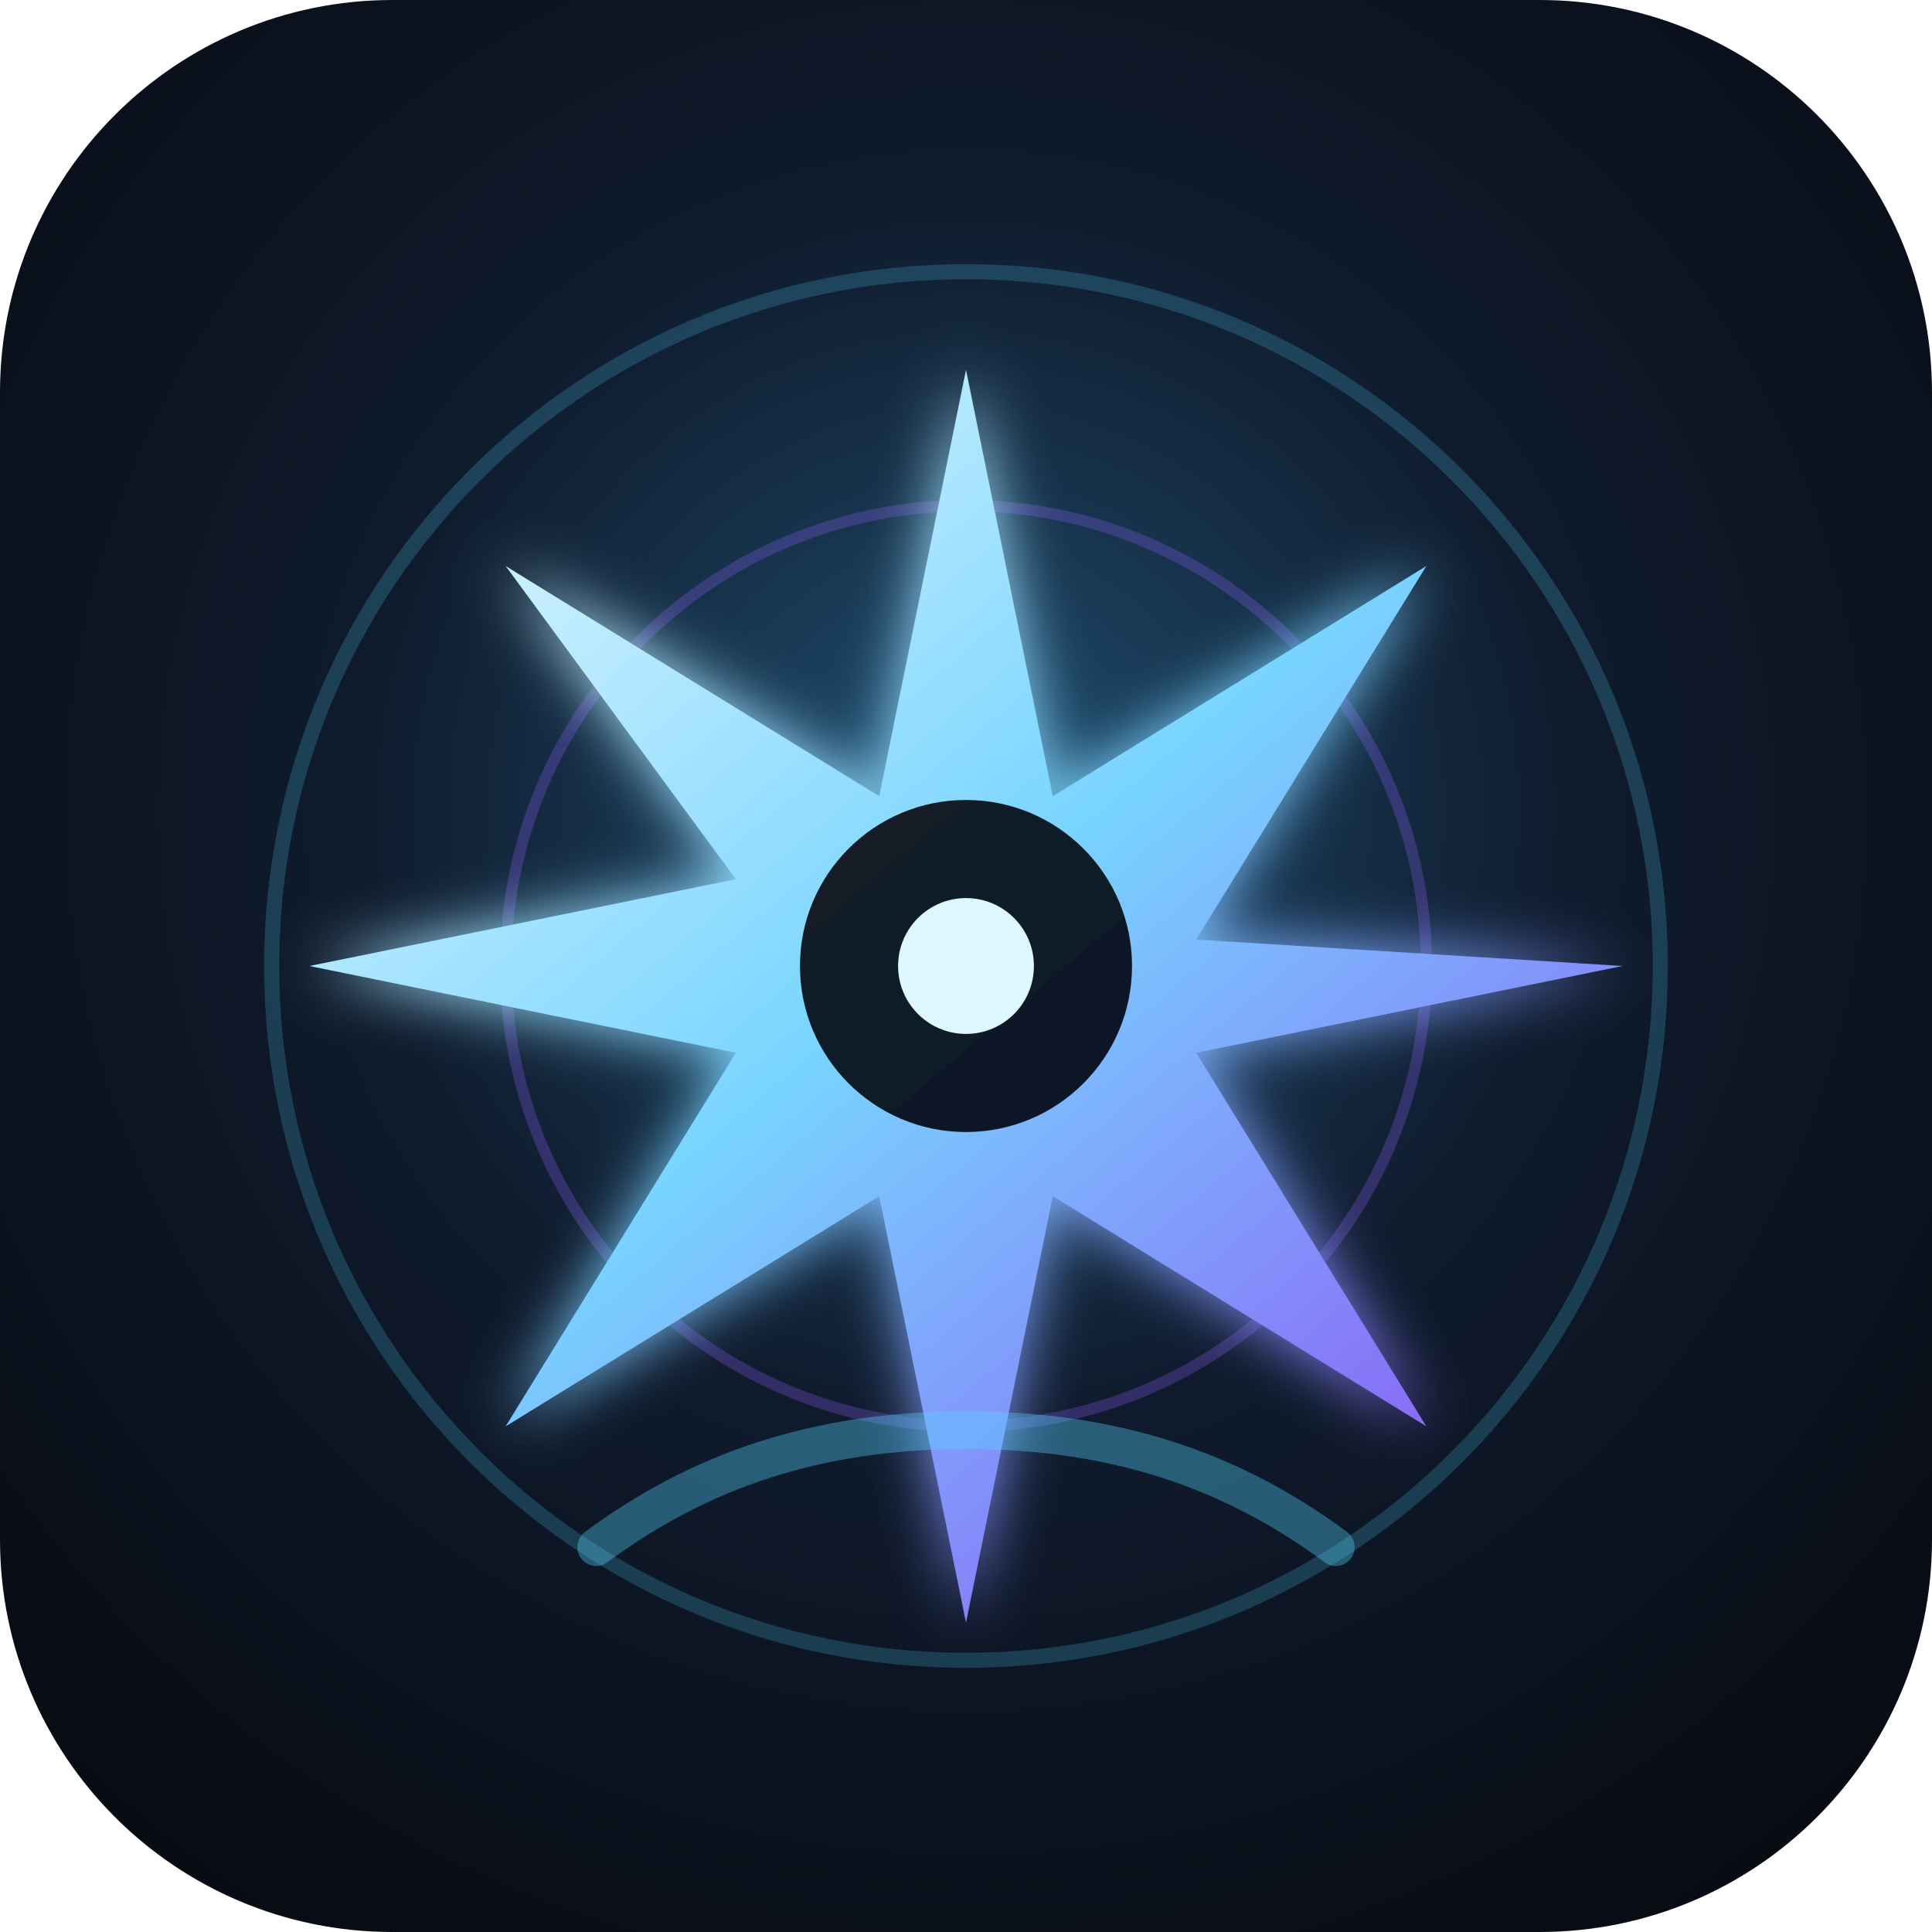
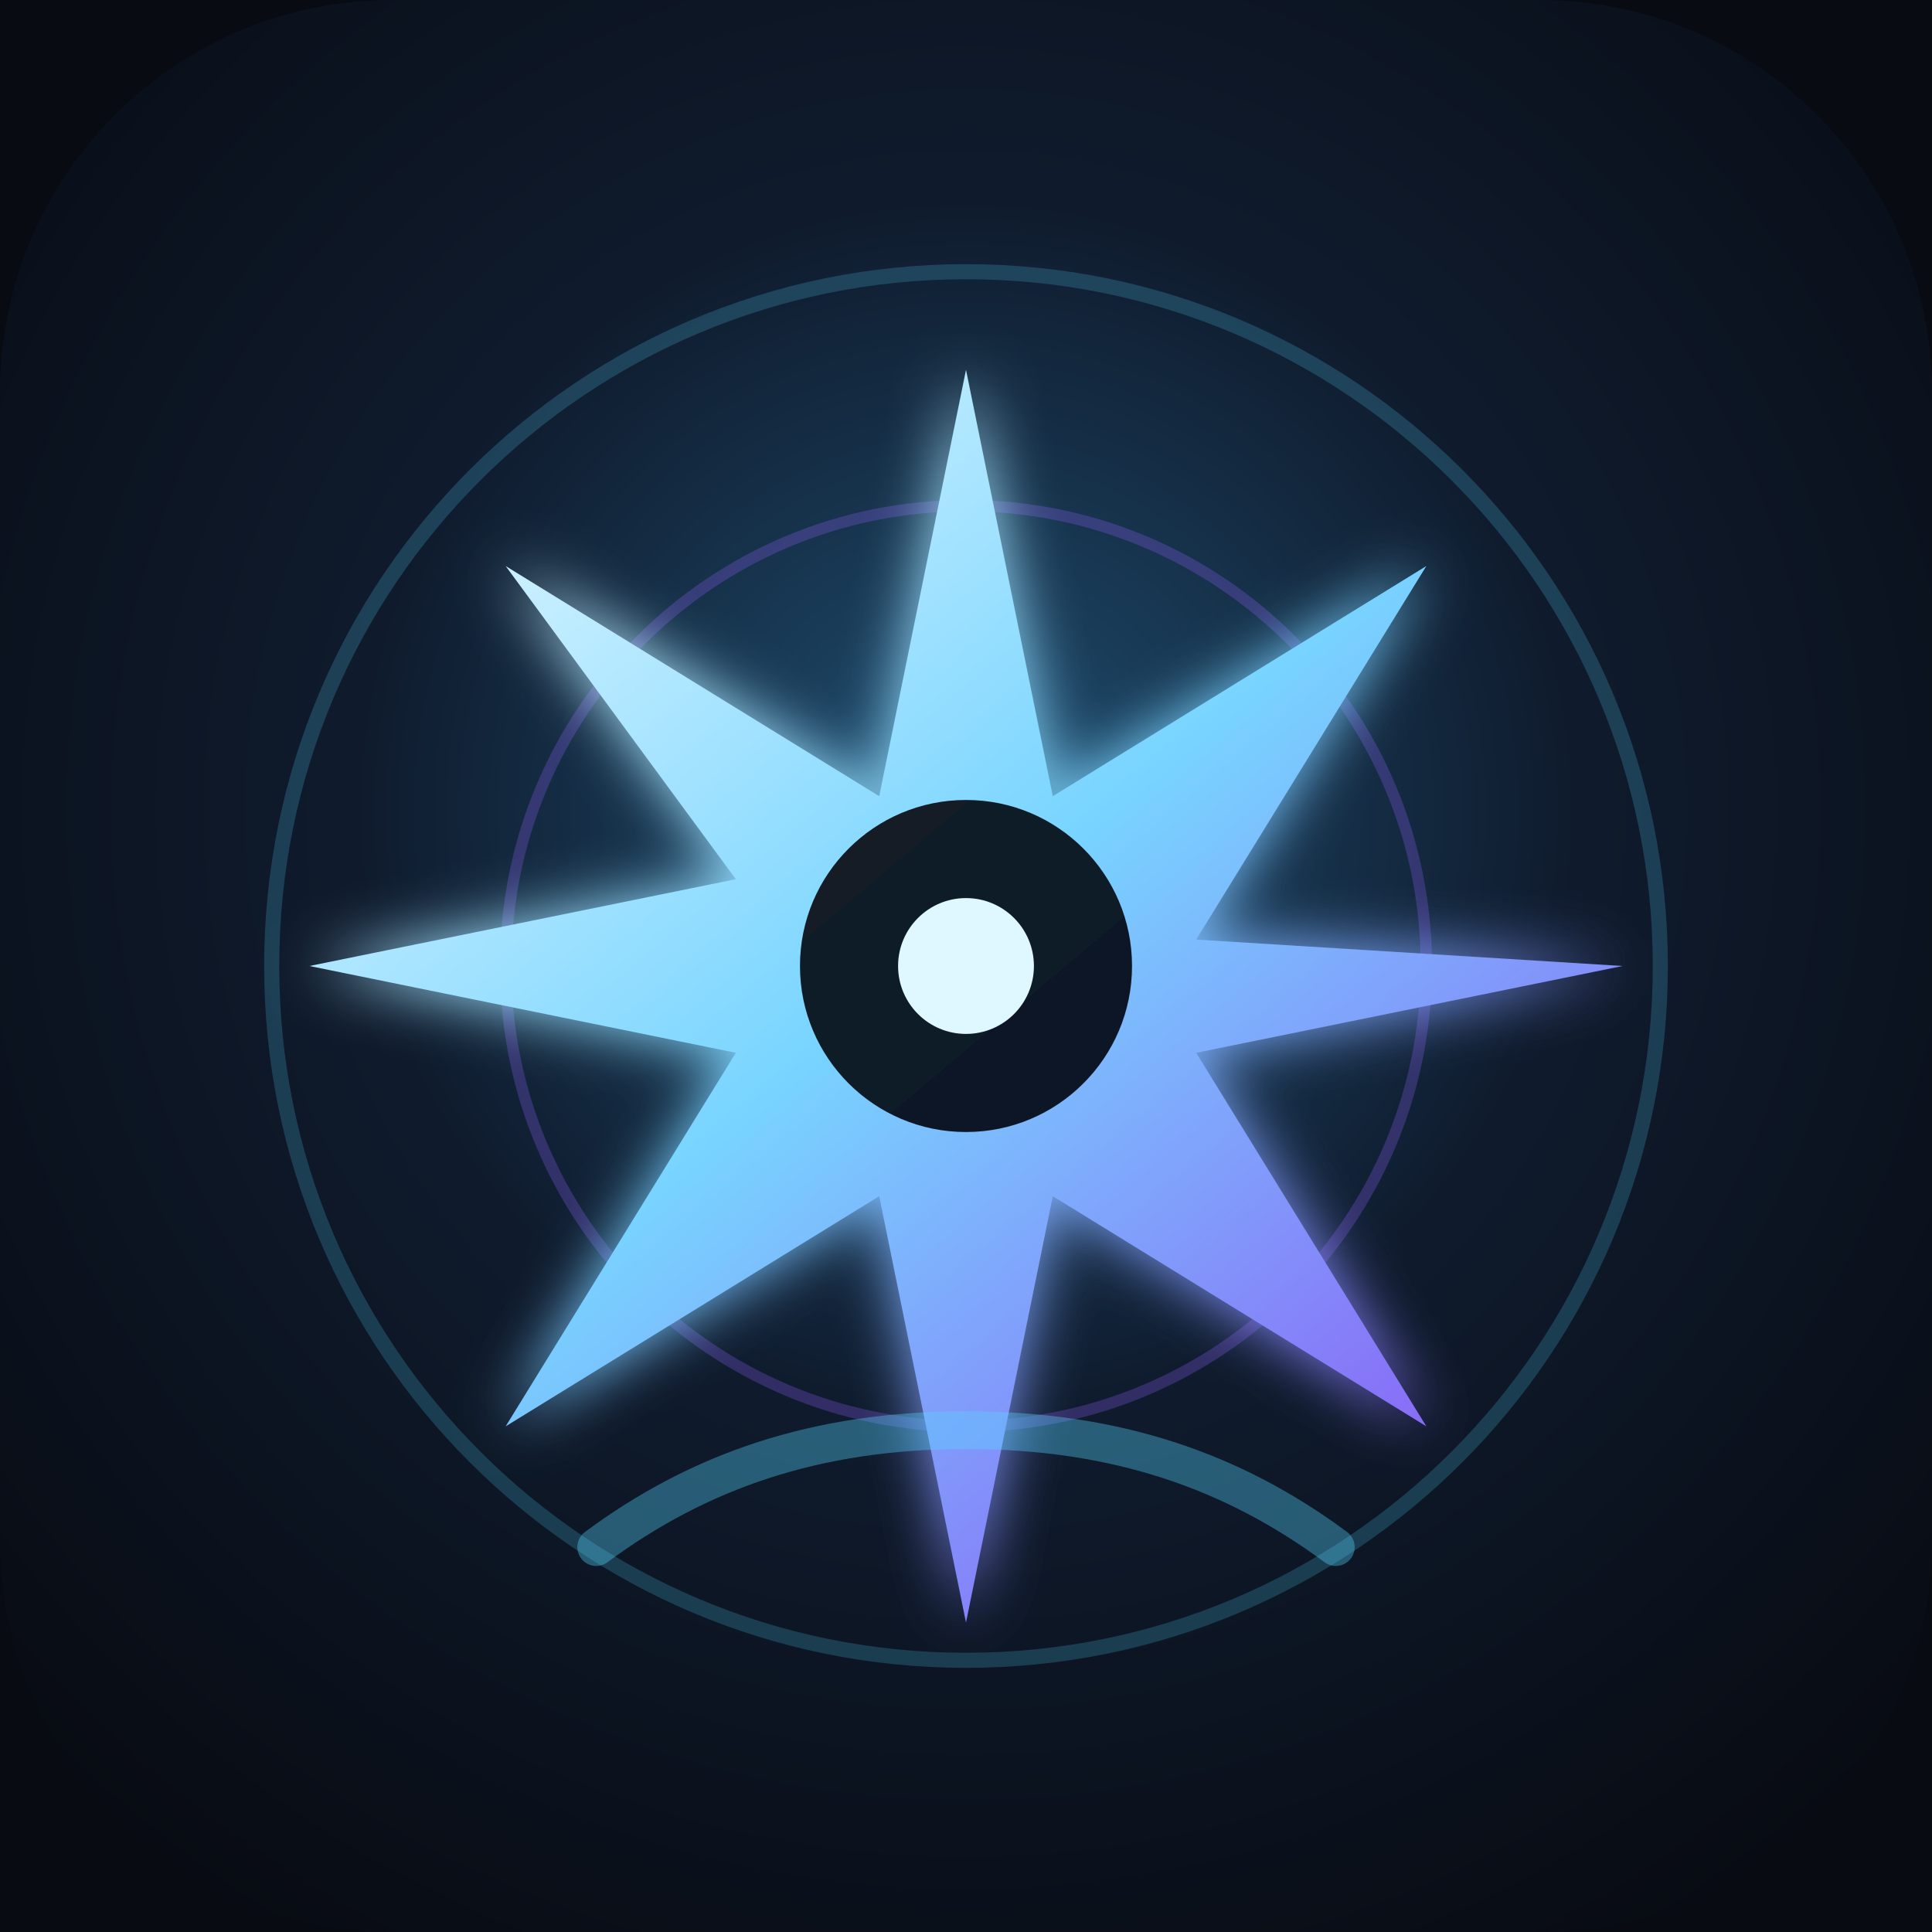
<svg xmlns="http://www.w3.org/2000/svg" viewBox="0 0 512 512" role="img" aria-label="Abyss Survivor icon">
  <defs>
    <radialGradient id="abyssGlow" cx="50%" cy="42%" r="68%">
      <stop offset="0%" stop-color="#1f4e70" />
      <stop offset="46%" stop-color="#0f1b2d" />
      <stop offset="100%" stop-color="#080b12" />
    </radialGradient>
    <linearGradient id="sigil" x1="128" y1="104" x2="384" y2="408" gradientUnits="userSpaceOnUse">
      <stop offset="0%" stop-color="#dff7ff" />
      <stop offset="48%" stop-color="#78d4ff" />
      <stop offset="100%" stop-color="#8b5cf6" />
    </linearGradient>
    <filter id="softGlow" x="-30%" y="-30%" width="160%" height="160%">
      <feGaussianBlur in="SourceGraphic" stdDeviation="8" result="blur" />
      <feMerge>
        <feMergeNode in="blur" />
        <feMergeNode in="SourceGraphic" />
      </feMerge>
    </filter>
  </defs>
+   <rect width="512" height="512" fill="#080b12" />
  <rect width="512" height="512" rx="104" fill="url(#abyssGlow)" />
  <circle cx="256" cy="256" r="184" fill="none" stroke="#55d6ff" stroke-width="4" opacity="0.2" />
  <circle cx="256" cy="256" r="122" fill="none" stroke="#8b5cf6" stroke-width="3" opacity="0.28" />
  <g filter="url(#softGlow)">
    <polygon points="256,98 279,211 378,150 317,249 430,256 317,279 378,378 279,317 256,430 233,317 134,378 195,279 82,256 195,233 134,150 233,211" fill="url(#sigil)" />
    <circle cx="256" cy="256" r="44" fill="#080b12" opacity="0.92" />
    <circle cx="256" cy="256" r="18" fill="#dff7ff" />
  </g>
  <path d="M158 410c27-20 58-31 98-31s71 11 98 31" fill="none" stroke="#55d6ff" stroke-width="10" stroke-linecap="round" opacity="0.36" />
</svg>
